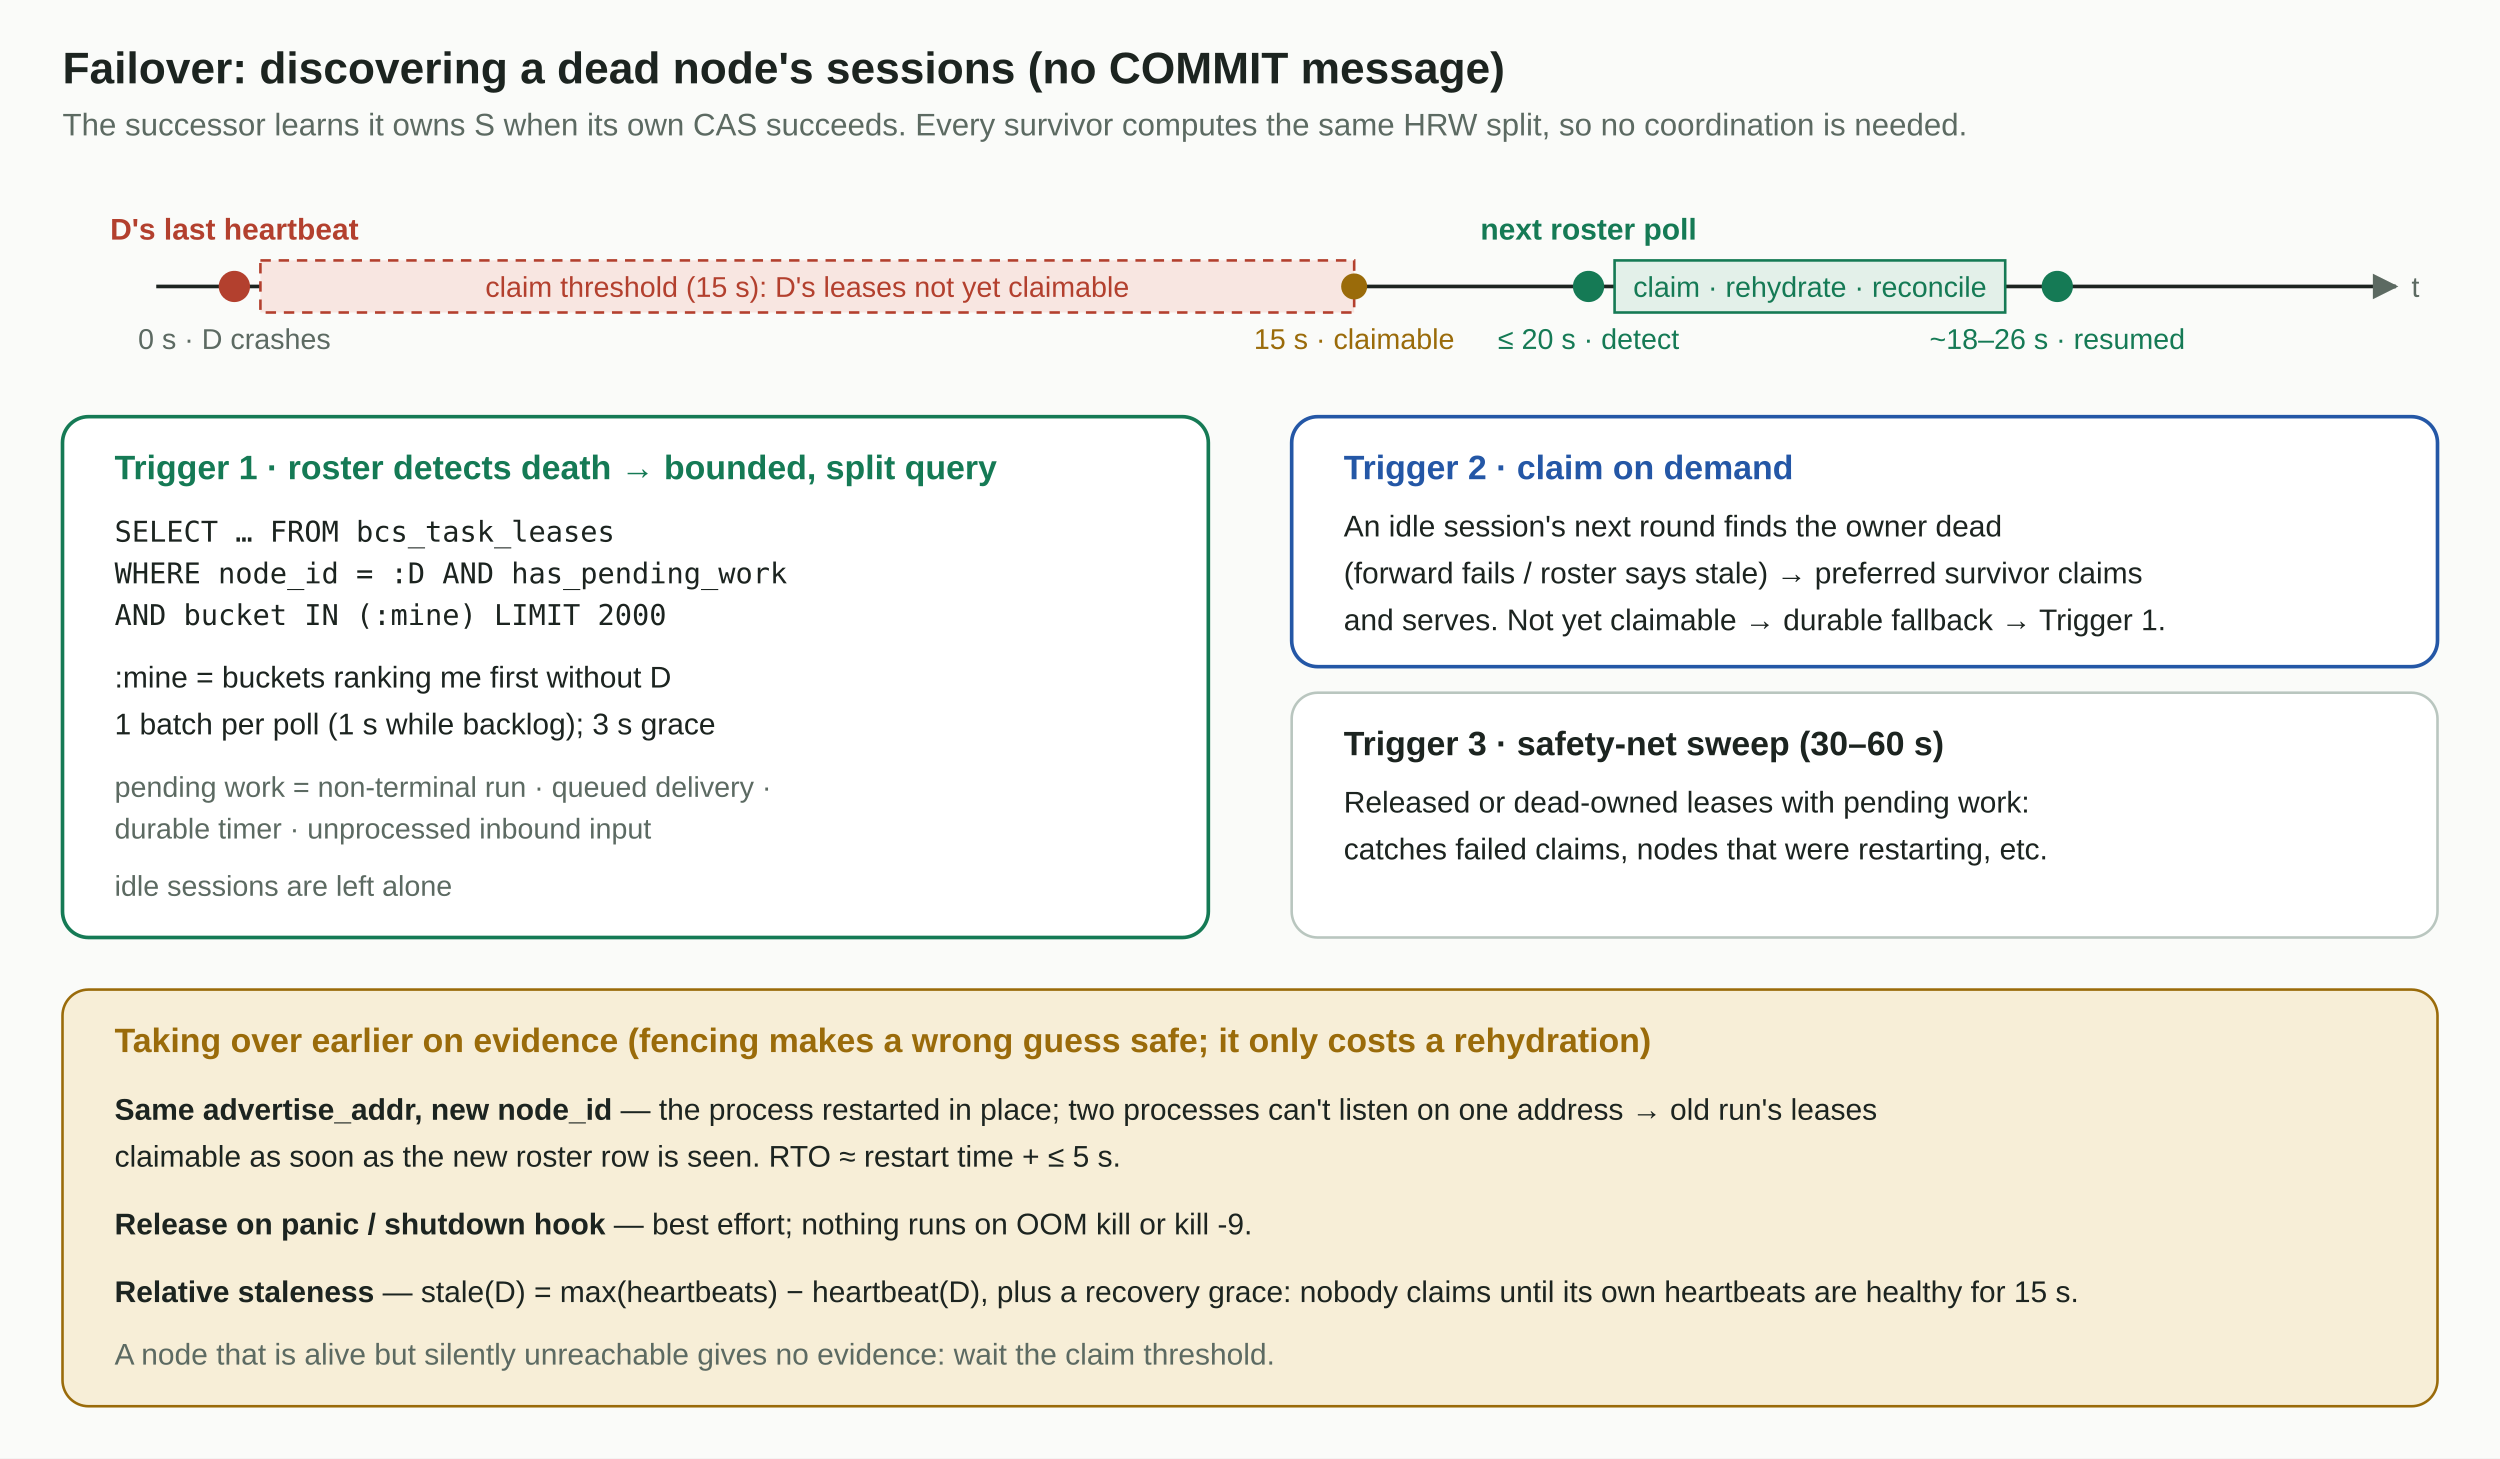
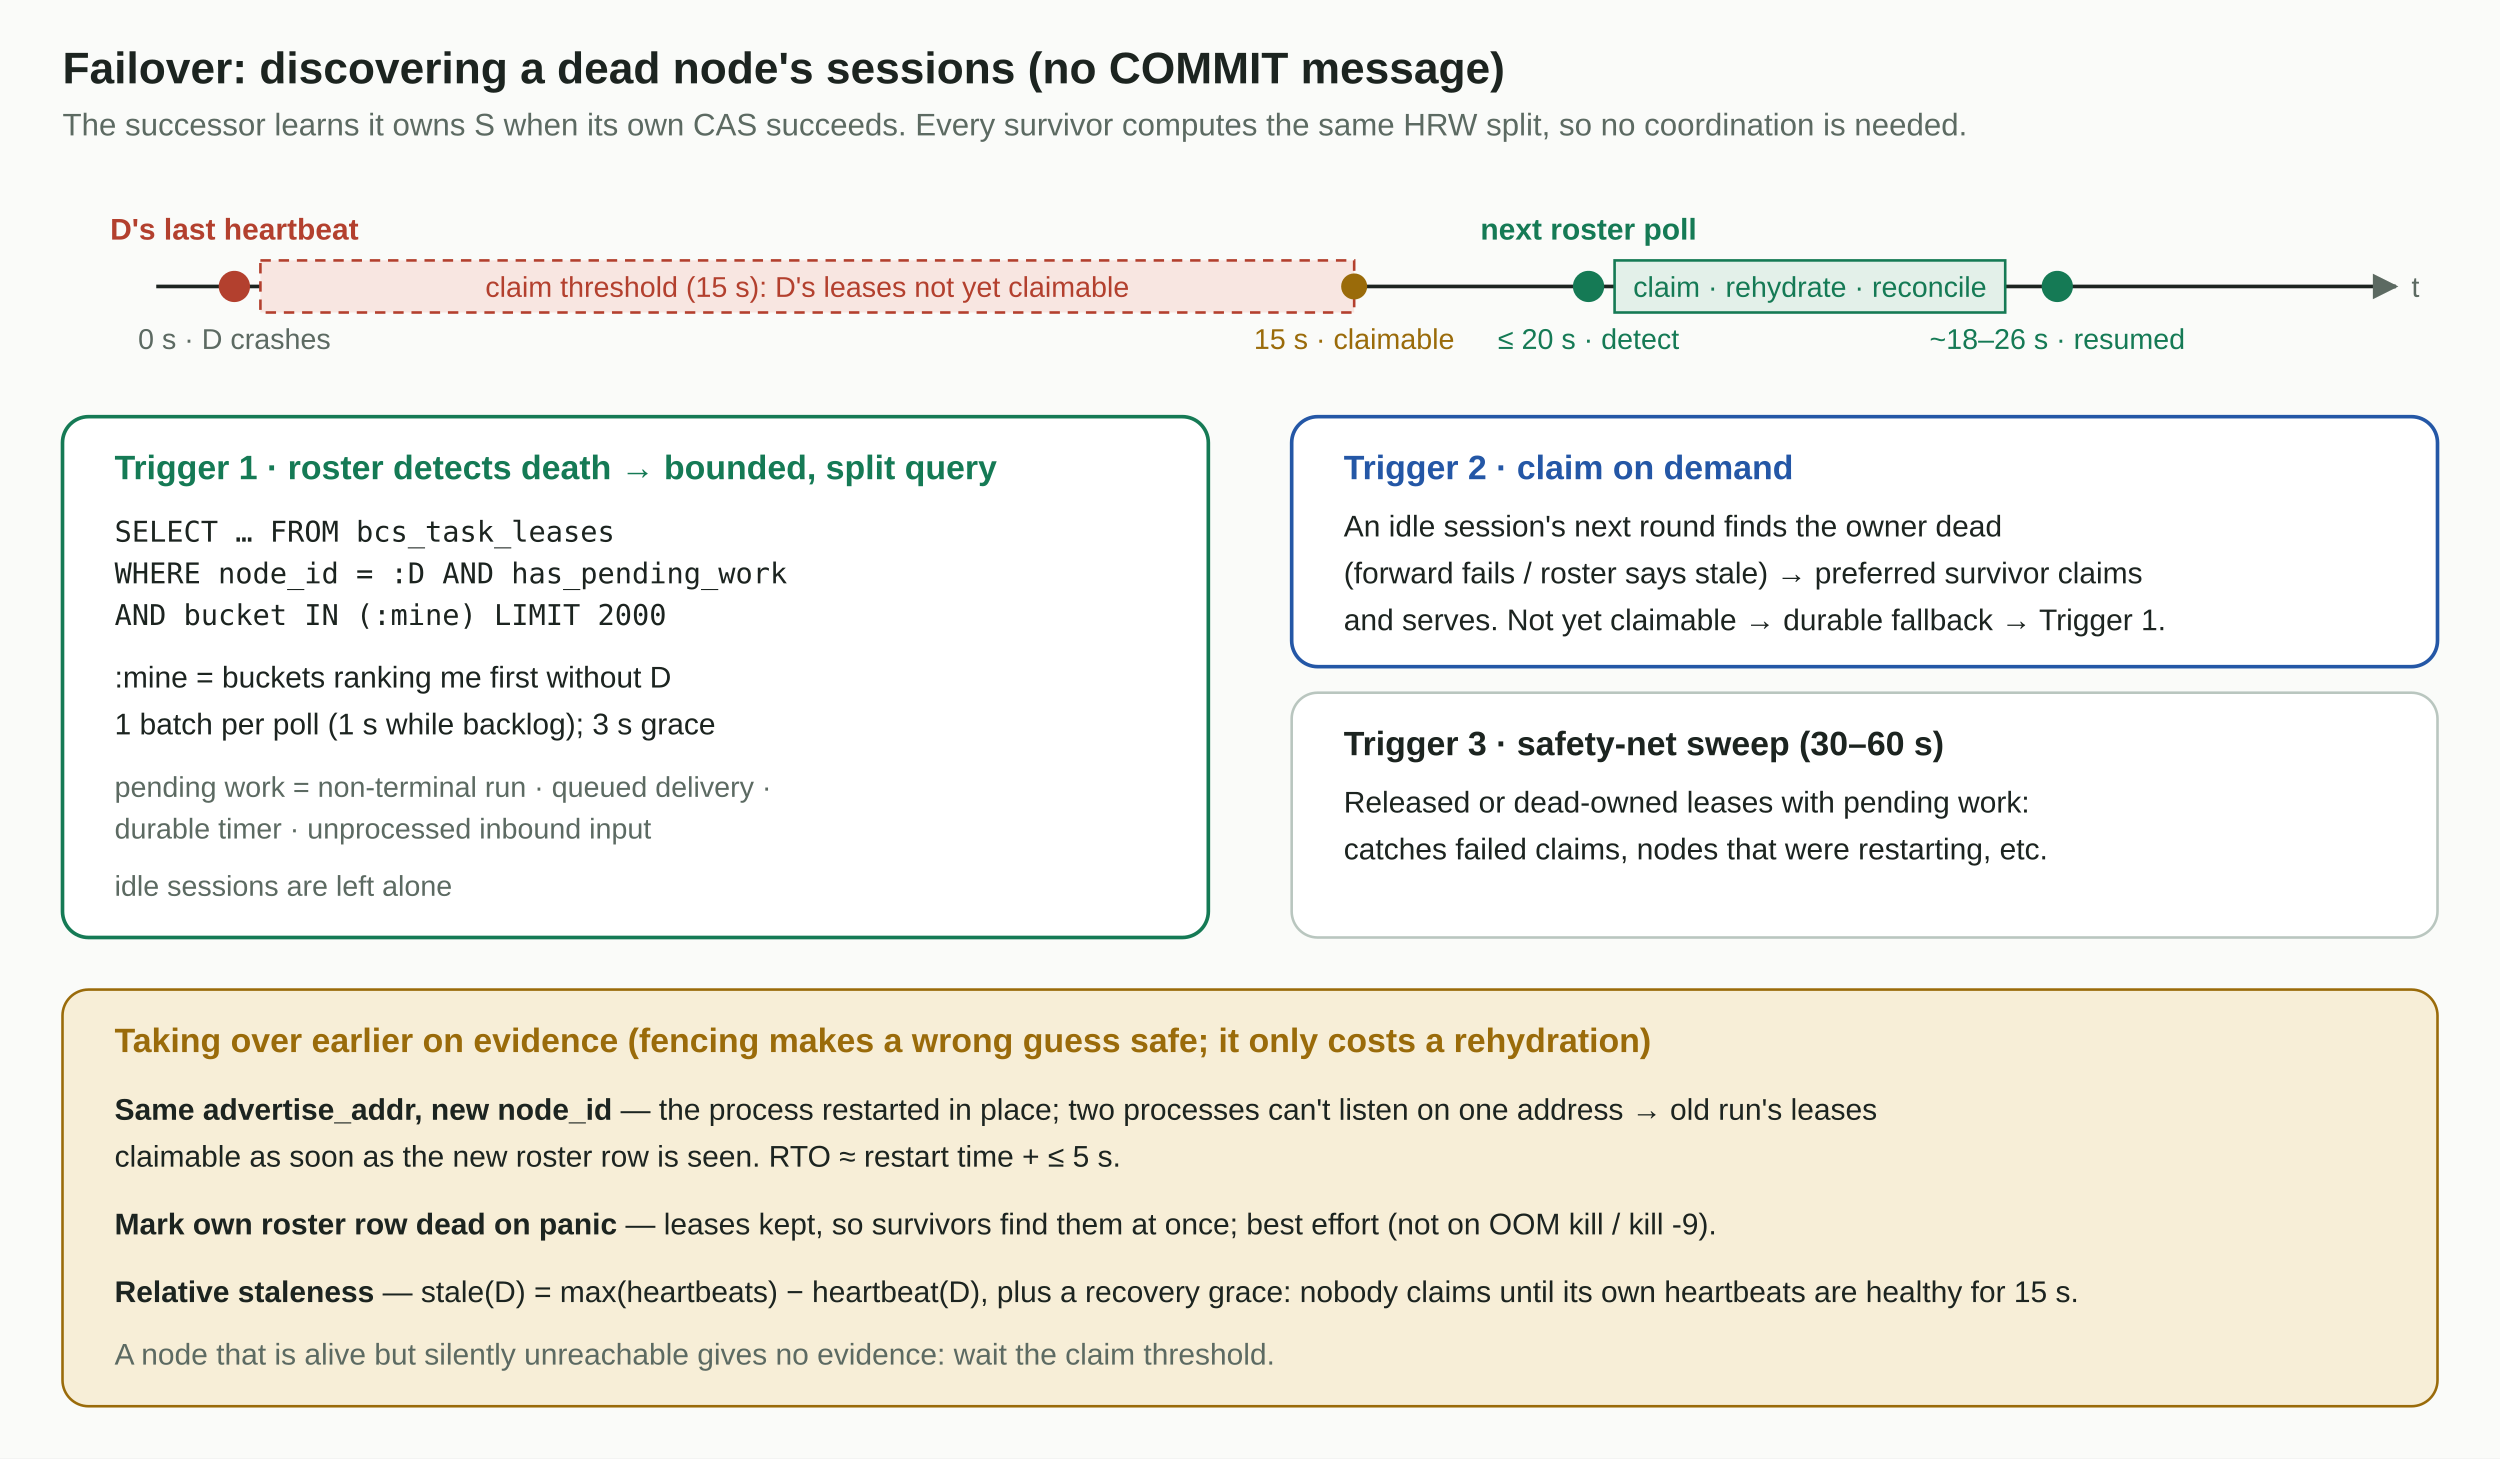
<svg xmlns="http://www.w3.org/2000/svg" viewBox="0 0 960 560" font-family="Arial, Helvetica, sans-serif">
  <defs>
    <marker id="ar" viewBox="0 0 10 10" refX="9" refY="5" markerWidth="7" markerHeight="7" orient="auto-start-reverse">
      <path d="M0 0L10 5L0 10z" fill="#5c6a62" />
    </marker>
  </defs>
  <rect x="0" y="0" width="960" height="560" fill="#fafbf9" />
  <text x="24" y="32" font-size="17" font-weight="bold" fill="#1c2420">Failover: discovering a dead node's sessions (no COMMIT message)</text>
  <text x="24" y="52" font-size="12" fill="#5c6a62">The successor learns it owns S when its own CAS succeeds. Every survivor computes the same HRW split, so no coordination is needed.</text>
  <line x1="60" y1="110" x2="920" y2="110" stroke="#1c2420" stroke-width="1.4" marker-end="url(#ar)" />
  <text x="926" y="114" font-size="11" fill="#5c6a62">t</text>
  <circle cx="90" cy="110" r="6" fill="#b3402e" />
  <text x="90" y="92" font-size="11.5" font-weight="bold" text-anchor="middle" fill="#b3402e">D's last heartbeat</text>
  <text x="90" y="134" font-size="11" text-anchor="middle" fill="#5c6a62">0 s · D crashes</text>
  <rect x="100" y="100" width="420" height="20" fill="#f8e6e1" stroke="#b3402e" stroke-dasharray="4 3" />
  <text x="310" y="114" font-size="11" text-anchor="middle" fill="#b3402e">claim threshold (15 s): D's leases not yet claimable</text>
  <circle cx="520" cy="110" r="5" fill="#9a6b0a" />
  <text x="520" y="134" font-size="11" text-anchor="middle" fill="#9a6b0a">15 s · claimable</text>
  <circle cx="610" cy="110" r="6" fill="#157a55" />
  <text x="610" y="92" font-size="11.5" font-weight="bold" text-anchor="middle" fill="#157a55">next roster poll</text>
  <text x="610" y="134" font-size="11" text-anchor="middle" fill="#157a55">≤ 20 s · detect</text>
  <rect x="620" y="100" width="150" height="20" fill="#e3f0e9" stroke="#157a55" />
  <text x="695" y="114" font-size="11" text-anchor="middle" fill="#157a55">claim · rehydrate · reconcile</text>
  <circle cx="790" cy="110" r="6" fill="#157a55" />
  <text x="790" y="134" font-size="11" text-anchor="middle" fill="#157a55">~18–26 s · resumed</text>
  <rect x="24" y="160" width="440" height="200" rx="10" fill="#ffffff" stroke="#157a55" stroke-width="1.4" />
  <text x="44" y="184" font-size="13" font-weight="bold" fill="#157a55">Trigger 1 · roster detects death → bounded, split query</text>
  <text x="44" y="208" font-size="11" font-family="Menlo, Consolas, monospace" fill="#1c2420">SELECT … FROM bcs_task_leases</text>
  <text x="44" y="224" font-size="11" font-family="Menlo, Consolas, monospace" fill="#1c2420"> WHERE node_id = :D AND has_pending_work</text>
  <text x="44" y="240" font-size="11" font-family="Menlo, Consolas, monospace" fill="#1c2420">   AND bucket IN (:mine) LIMIT 2000</text>
  <text x="44" y="264" font-size="11.5" fill="#1c2420">:mine = buckets ranking me first without D</text>
  <text x="44" y="282" font-size="11.5" fill="#1c2420">1 batch per poll (1 s while backlog); 3 s grace</text>
  <text x="44" y="306" font-size="11" fill="#5c6a62">pending work = non-terminal run · queued delivery ·</text>
  <text x="44" y="322" font-size="11" fill="#5c6a62">durable timer · unprocessed inbound input</text>
  <text x="44" y="344" font-size="11" fill="#5c6a62">idle sessions are left alone</text>
  <rect x="496" y="160" width="440" height="96" rx="10" fill="#ffffff" stroke="#2457a6" stroke-width="1.4" />
  <text x="516" y="184" font-size="13" font-weight="bold" fill="#2457a6">Trigger 2 · claim on demand</text>
  <text x="516" y="206" font-size="11.5" fill="#1c2420">An idle session's next round finds the owner dead</text>
  <text x="516" y="224" font-size="11.5" fill="#1c2420">(forward fails / roster says stale) → preferred survivor claims</text>
  <text x="516" y="242" font-size="11.5" fill="#1c2420">and serves. Not yet claimable → durable fallback → Trigger 1.</text>
  <rect x="496" y="266" width="440" height="94" rx="10" fill="#ffffff" stroke="#b9c6bf" />
  <text x="516" y="290" font-size="13" font-weight="bold" fill="#1c2420">Trigger 3 · safety-net sweep (30–60 s)</text>
  <text x="516" y="312" font-size="11.5" fill="#1c2420">Released or dead-owned leases with pending work:</text>
  <text x="516" y="330" font-size="11.5" fill="#1c2420">catches failed claims, nodes that were restarting, etc.</text>
  <rect x="24" y="380" width="912" height="160" rx="10" fill="#f7eed7" stroke="#9a6b0a" />
  <text x="44" y="404" font-size="13" font-weight="bold" fill="#9a6b0a">Taking over earlier on evidence (fencing makes a wrong guess safe; it only costs a rehydration)</text>
  <text x="44" y="430" font-size="11.5" fill="#1c2420">
    <tspan font-weight="bold">Same advertise_addr, new node_id</tspan> — the process restarted in place; two processes can't listen on one address → old run's leases</text>
  <text x="44" y="448" font-size="11.5" fill="#1c2420">claimable as soon as the new roster row is seen. RTO ≈ restart time + ≤ 5 s.</text>
  <text x="44" y="474" font-size="11.5" fill="#1c2420">
-     <tspan font-weight="bold">Release on panic / shutdown hook</tspan> — best effort; nothing runs on OOM kill or kill -9.</text>
+     <tspan font-weight="bold">Mark own roster row dead on panic</tspan> — leases kept, so survivors find them at once; best effort (not on OOM kill / kill -9).</text>
  <text x="44" y="500" font-size="11.5" fill="#1c2420">
    <tspan font-weight="bold">Relative staleness</tspan> — stale(D) = max(heartbeats) − heartbeat(D), plus a recovery grace: nobody claims until its own heartbeats are healthy for 15 s.</text>
  <text x="44" y="524" font-size="11.5" fill="#5c6a62">A node that is alive but silently unreachable gives no evidence: wait the claim threshold.</text>
</svg>
